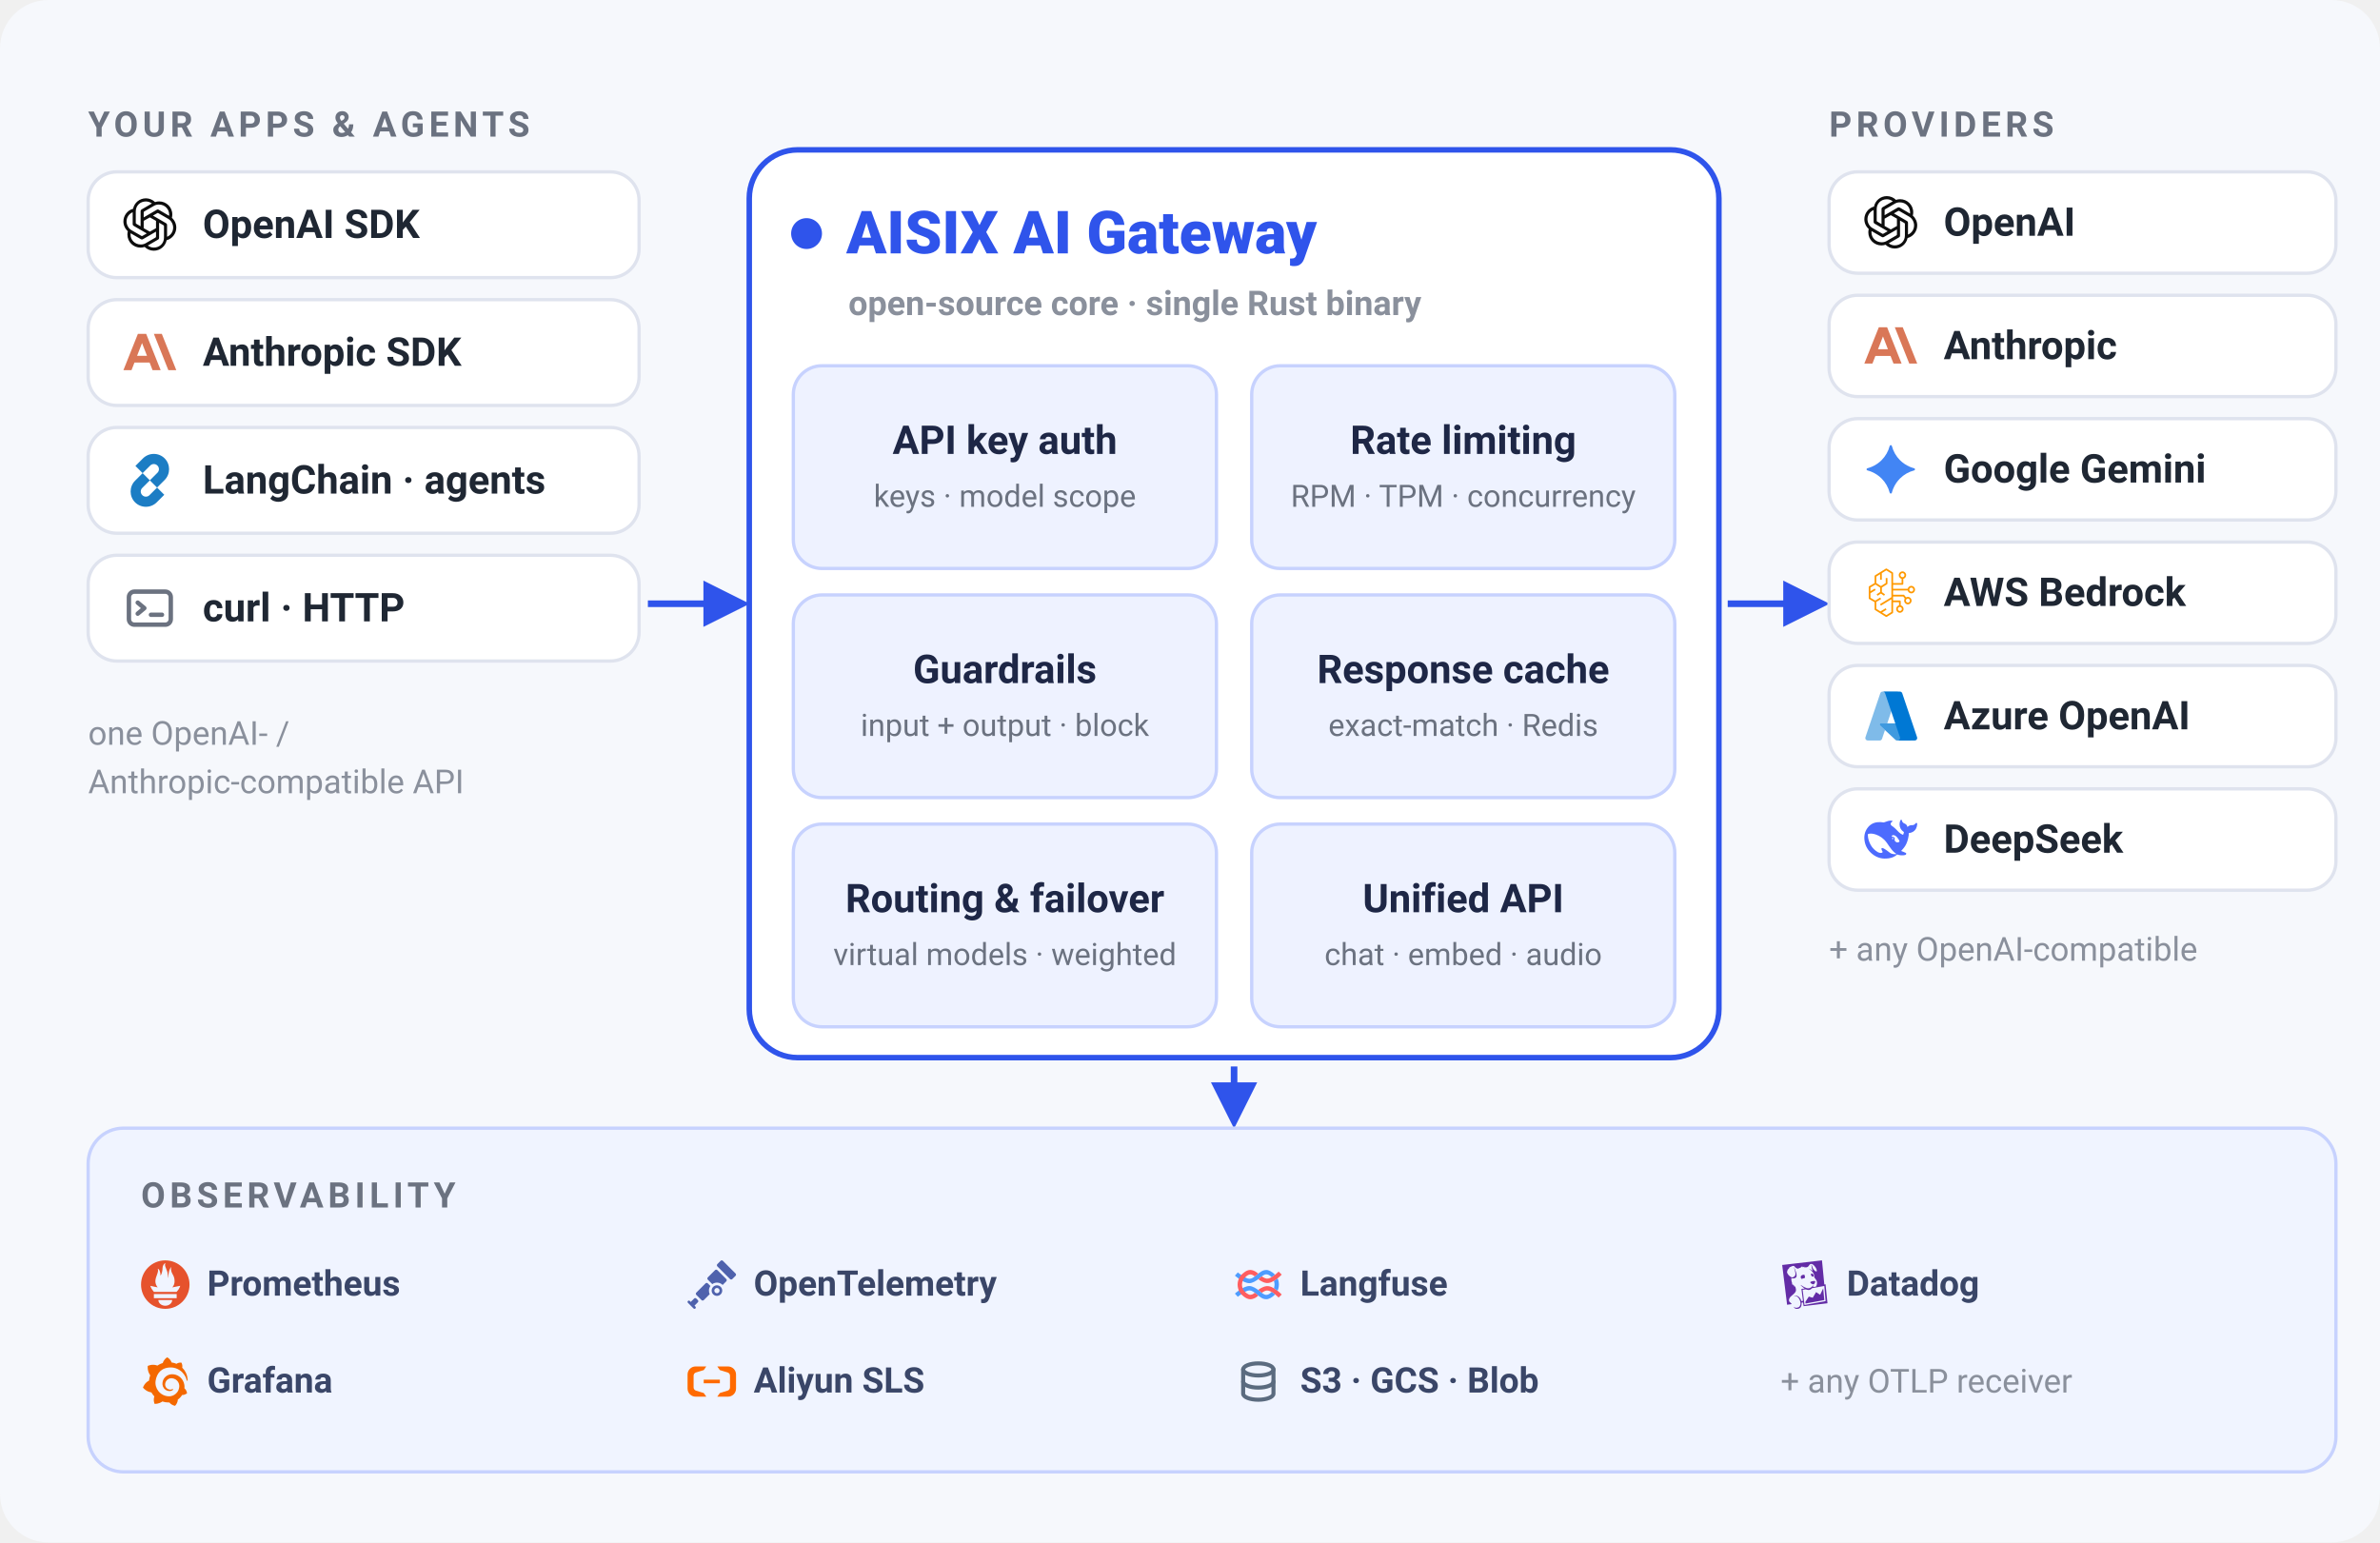
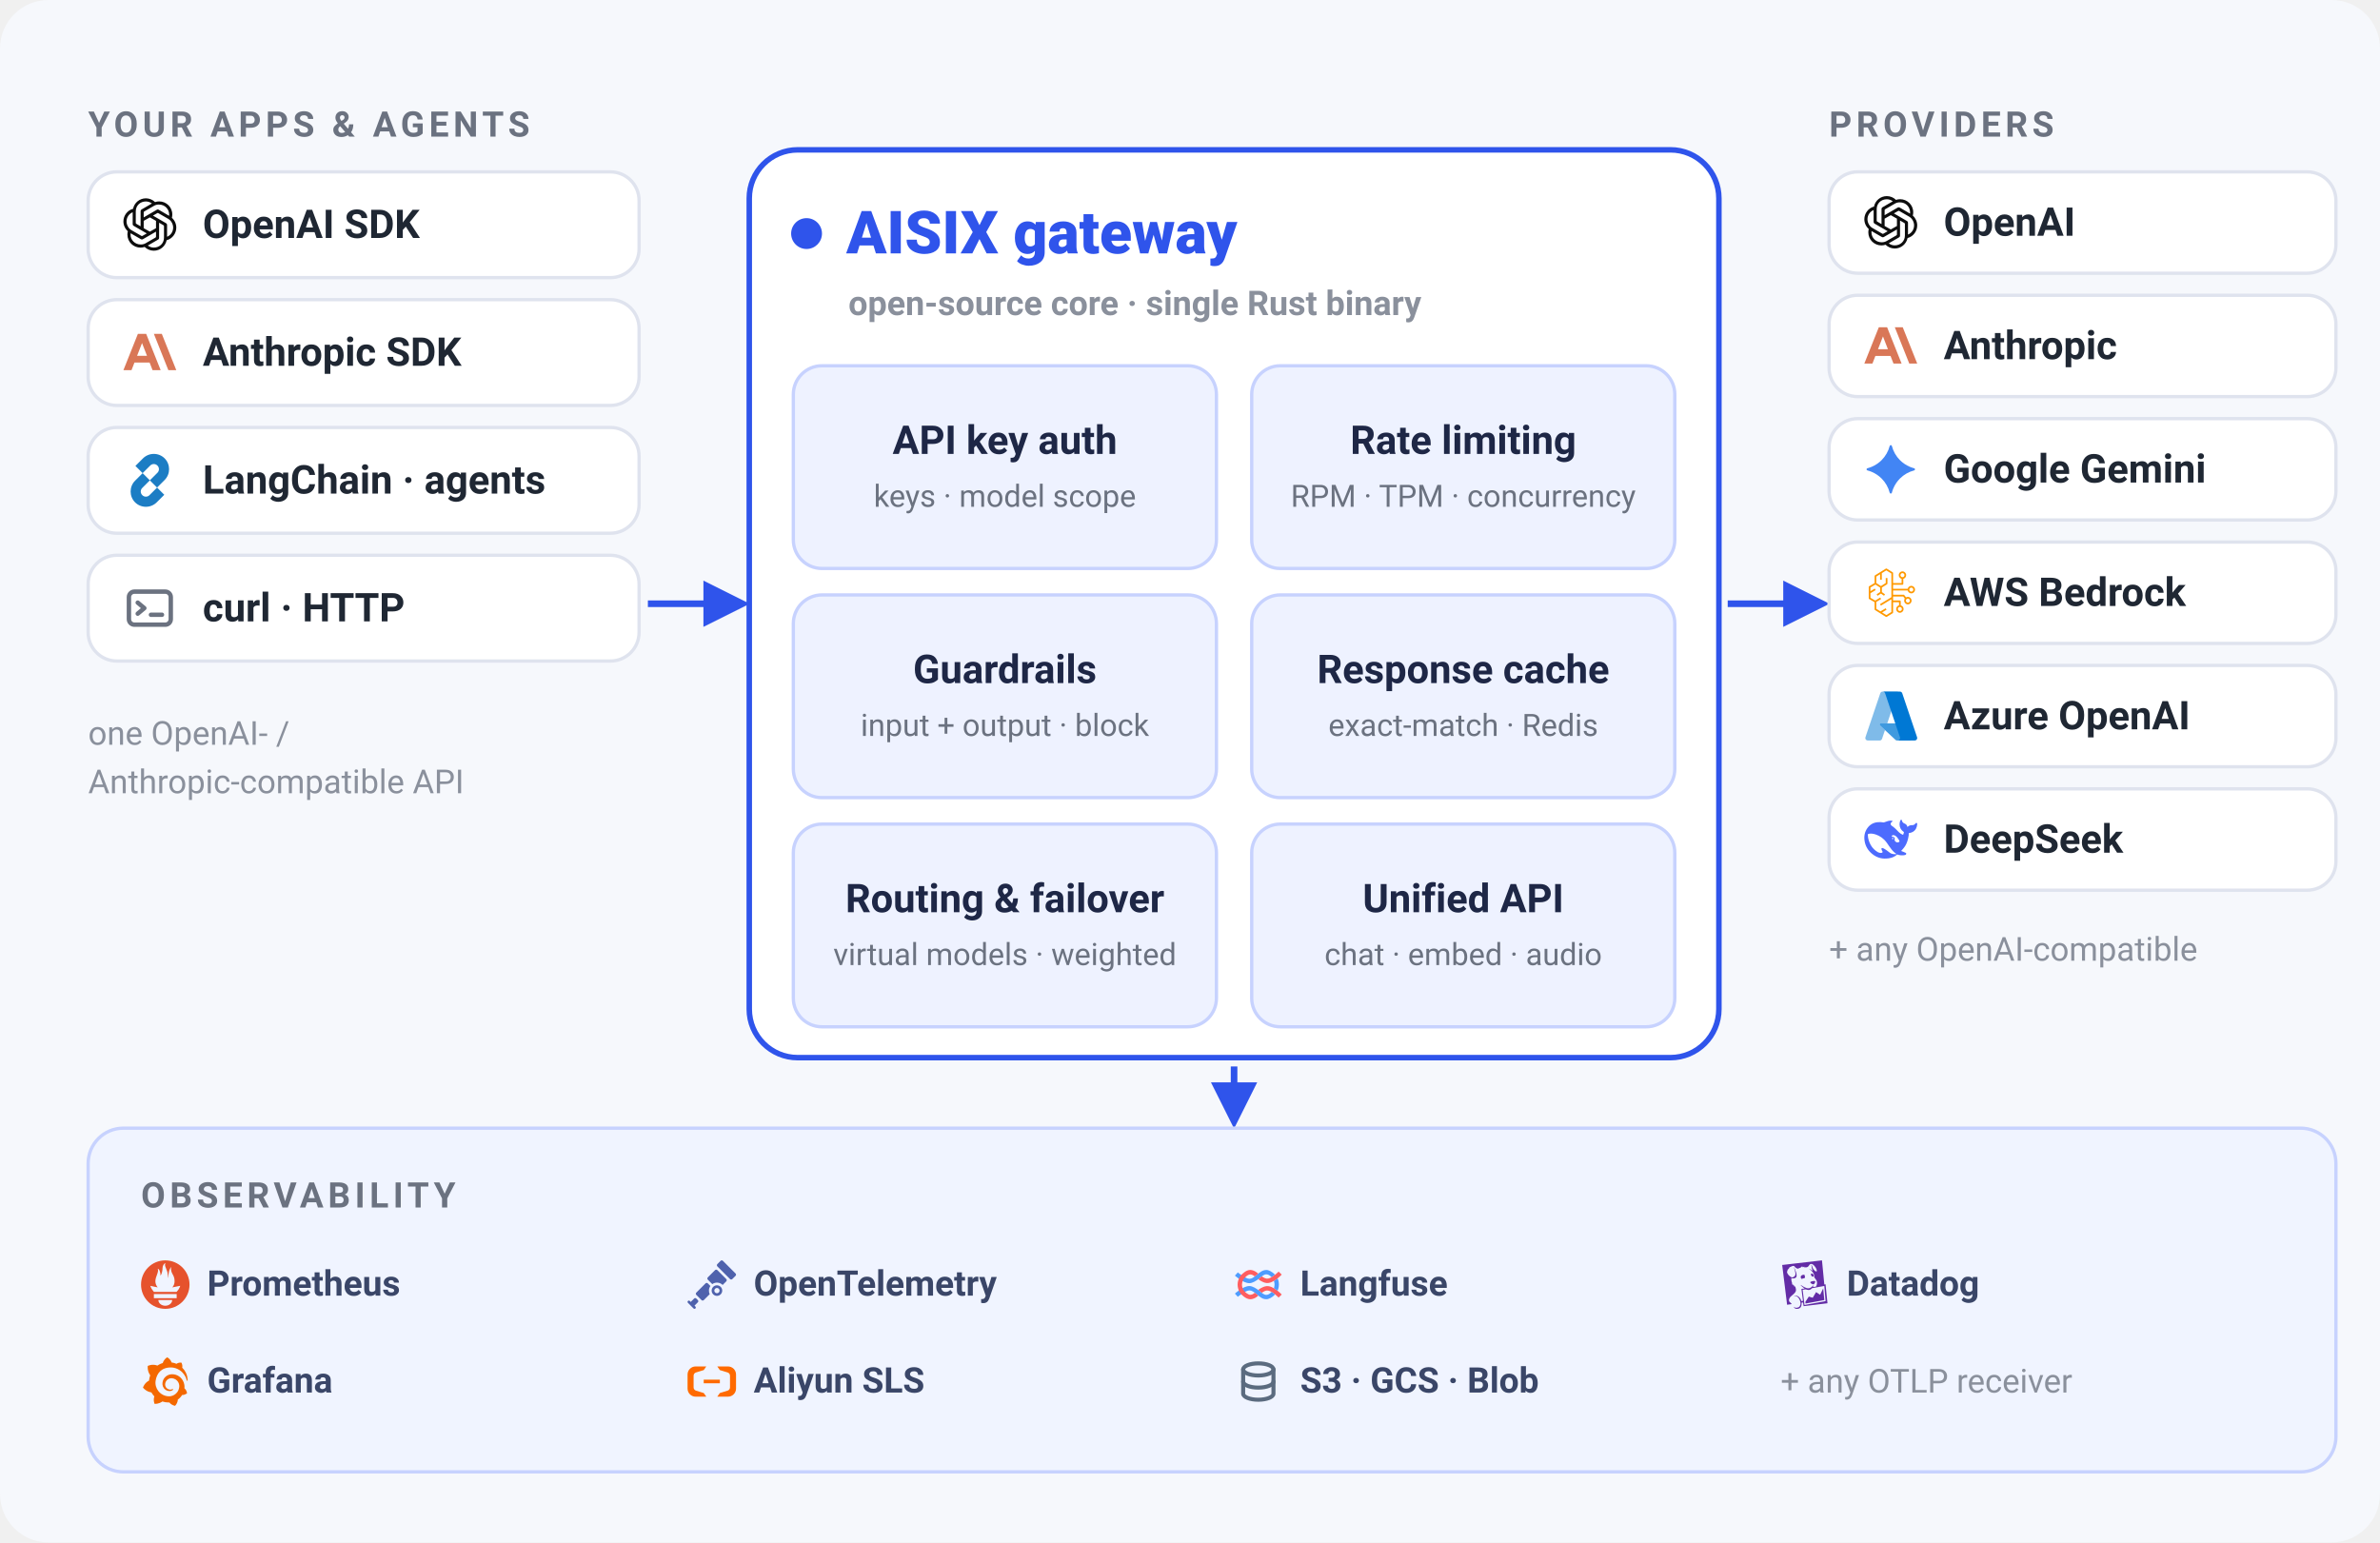
<svg xmlns="http://www.w3.org/2000/svg" viewBox="0 0 1080 700" role="img" aria-labelledby="ttl dsc" font-family="ui-sans-serif, -apple-system, 'Segoe UI', Roboto, Helvetica, Arial, sans-serif">
  <defs>
    <marker id="arw" viewBox="0 0 10 10" refX="8" refY="5" markerWidth="7" markerHeight="7" orient="auto-start-reverse">
      <path d="M0,0 L10,5 L0,10 z" fill="#2f54eb" />
    </marker>
  </defs>
  <style>
    .bg{fill:#f6f8fc;}
    .zlabel{fill:#6b7280;font-size:16px;font-weight:700;letter-spacing:2px;}
    .pill{fill:#ffffff;stroke:#dfe3ee;stroke-width:1.5;}
    .ptext{fill:#1f2733;font-size:18px;font-weight:600;}
    .cap{fill:#8a909c;font-size:15px;}
    .gw{fill:#ffffff;stroke:#2f54eb;stroke-width:2.5;}
    .gwtitle{fill:#2f54eb;font-size:27px;font-weight:800;}
    .gwsub{fill:#8a909c;font-size:15.5px;font-weight:600;}
    .chip{fill:#eef2ff;stroke:#c7d2fe;stroke-width:1.5;}
    .ctext{fill:#1e2746;font-size:18px;font-weight:700;}
    .csub{fill:#6b7280;font-size:14px;}
    .obs{fill:#f0f4ff;stroke:#c7d2fe;stroke-width:1.5;}
    .otext{fill:#3a4668;font-size:16px;font-weight:600;}
    .flow{stroke:#2f54eb;stroke-width:3;fill:none;}
    .dot{fill:#2f54eb;}
  </style>
  <rect class="bg" x="0" y="0" width="1080" height="700" rx="22" />
  <text class="zlabel" x="40" y="62">YOUR APPS &amp; AGENTS</text>
  <rect class="pill" x="40" y="78" width="250" height="48" rx="13" />
  <svg x="56" y="90" width="24" height="24" viewBox="0 0 24 24" fill="#0d0d0d">
    <path d="M9.205 8.658v-2.26c0-.19.072-.333.238-.428l4.543-2.616c.619-.357 1.356-.523 2.117-.523 2.854 0 4.662 2.212 4.662 4.566 0 .167 0 .357-.024.547l-4.71-2.759a.797.797 0 00-.856 0l-5.97 3.473zm10.609 8.8V12.06c0-.333-.143-.57-.429-.737l-5.97-3.473 1.95-1.118a.433.433 0 01.476 0l4.543 2.617c1.309.76 2.189 2.378 2.189 3.948 0 1.808-1.07 3.473-2.76 4.163zM7.802 12.703l-1.95-1.142c-.167-.095-.239-.238-.239-.428V5.899c0-2.545 1.95-4.472 4.591-4.472 1 0 1.927.333 2.712.928L8.23 5.067c-.285.166-.428.404-.428.737v6.898zM12 15.128l-2.795-1.57v-3.33L12 8.658l2.795 1.57v3.33L12 15.128zm1.796 7.23c-1 0-1.927-.332-2.712-.927l4.686-2.712c.285-.166.428-.404.428-.737v-6.898l1.974 1.142c.167.095.238.238.238.428v5.233c0 2.545-1.974 4.472-4.614 4.472zm-5.637-5.303l-4.544-2.617c-1.308-.761-2.188-2.378-2.188-3.948A4.482 4.482 0 014.21 6.327v5.423c0 .333.143.571.428.738l5.947 3.449-1.95 1.118a.432.432 0 01-.476 0zm-.262 3.9c-2.688 0-4.662-2.021-4.662-4.519 0-.19.024-.38.047-.57l4.686 2.71c.286.167.571.167.856 0l5.97-3.448v2.26c0 .19-.07.333-.237.428l-4.543 2.616c-.619.357-1.356.523-2.117.523zm5.899 2.83a5.947 5.947 0 005.827-4.756C22.287 18.339 24 15.84 24 13.296c0-1.665-.713-3.282-1.998-4.448.119-.5.19-.999.19-1.498 0-3.401-2.759-5.947-5.946-5.947-.642 0-1.26.095-1.88.31A5.962 5.962 0 0010.205 0a5.947 5.947 0 00-5.827 4.757C1.713 5.447 0 7.945 0 10.49c0 1.666.713 3.283 1.998 4.448-.119.5-.19 1-.19 1.499 0 3.401 2.759 5.946 5.946 5.946.642 0 1.26-.095 1.88-.309a5.96 5.96 0 004.162 1.713z" />
  </svg>
  <text class="ptext" x="92" y="108">OpenAI SDK</text>
  <rect class="pill" x="40" y="136" width="250" height="48" rx="13" />
  <svg x="56" y="148" width="24" height="24" viewBox="0 0 24 24" fill="#d97757">
    <path d="M13.827 3.52h3.603L24 20h-3.603l-6.57-16.48zm-7.258 0h3.767L16.906 20h-3.674l-1.343-3.461H5.017l-1.344 3.46H0L6.57 3.522zm4.132 9.959L8.453 7.687 6.205 13.48H10.7z" />
  </svg>
  <text class="ptext" x="92" y="166">Anthropic SDK</text>
  <rect class="pill" x="40" y="194" width="250" height="48" rx="13" />
  <svg x="56" y="206" width="24" height="24" viewBox="0 0 24 24" fill="#1c7dc4">
    <path d="M13.796 0a6.93 6.93 0 0 0-4.91 2.019L5.451 5.455l3.273 3.27 3.432-3.432a2.284 2.284 0 0 1 3.277 0 2.28 2.28 0 0 1 0 3.275L12 12.001l3.273 3.273 3.433-3.435c2.692-2.692 2.692-7.127 0-9.82A6.92 6.92 0 0 0 13.796 0m-5.07 8.728-3.433 3.434c-2.692 2.693-2.692 7.126 0 9.819A6.92 6.92 0 0 0 10.203 24a6.93 6.93 0 0 0 4.911-2.02l3.432-3.432-3.271-3.272-3.433 3.433a2.284 2.284 0 0 1-3.277 0 2.28 2.28 0 0 1 0-3.276L12 12z" />
  </svg>
  <text class="ptext" x="92" y="224">LangChain · agents</text>
  <rect class="pill" x="40" y="252" width="250" height="48" rx="13" />
  <svg x="56" y="264" width="24" height="24" viewBox="0 0 24 24" fill="none" stroke="#6b7280" stroke-width="2" stroke-linecap="round" stroke-linejoin="round">
    <rect x="2.5" y="4.5" width="19" height="15" rx="2.5" />
    <path d="M6.5 9.5l3 2.5-3 2.5" />
    <path d="M12.5 15h5" />
  </svg>
  <text class="ptext" x="92" y="282">curl · HTTP</text>
  <text class="cap" x="40" y="338">one OpenAI- /</text>
  <text class="cap" x="40" y="360">Anthropic-compatible API</text>
  <path class="flow" d="M294,274 L336,274" marker-end="url(#arw)" />
  <rect class="gw" x="340" y="68" width="440" height="412" rx="22" />
  <circle class="dot" cx="366" cy="106" r="7" />
-   <text class="gwtitle" x="384" y="115">AISIX AI Gateway</text>
+   <text class="gwtitle" x="384" y="115">AISIX gateway</text>
  <text class="gwsub" x="385" y="143">open-source core · single Rust binary</text>
  <rect class="chip" x="360" y="166" width="192" height="92" rx="13" />
  <text class="ctext" x="456" y="206" text-anchor="middle">API key auth</text>
  <text class="csub" x="456" y="230" text-anchor="middle">keys · model scope</text>
  <rect class="chip" x="568" y="166" width="192" height="92" rx="13" />
  <text class="ctext" x="664" y="206" text-anchor="middle">Rate limiting</text>
  <text class="csub" x="664" y="230" text-anchor="middle">RPM · TPM · concurrency</text>
  <rect class="chip" x="360" y="270" width="192" height="92" rx="13" />
  <text class="ctext" x="456" y="310" text-anchor="middle">Guardrails</text>
  <text class="csub" x="456" y="334" text-anchor="middle">input + output · block</text>
  <rect class="chip" x="568" y="270" width="192" height="92" rx="13" />
  <text class="ctext" x="664" y="310" text-anchor="middle">Response cache</text>
  <text class="csub" x="664" y="334" text-anchor="middle">exact-match · Redis</text>
  <rect class="chip" x="360" y="374" width="192" height="92" rx="13" />
  <text class="ctext" x="456" y="414" text-anchor="middle">Routing &amp; failover</text>
  <text class="csub" x="456" y="438" text-anchor="middle">virtual models · weighted</text>
  <rect class="chip" x="568" y="374" width="192" height="92" rx="13" />
  <text class="ctext" x="664" y="414" text-anchor="middle">Unified API</text>
  <text class="csub" x="664" y="438" text-anchor="middle">chat · embed · audio</text>
  <path class="flow" d="M784,274 L826,274" marker-end="url(#arw)" />
  <text class="zlabel" x="830" y="62">PROVIDERS</text>
  <rect class="pill" x="830" y="78" width="230" height="46" rx="13" />
  <svg x="846" y="89" width="24" height="24" viewBox="0 0 24 24" fill="#0d0d0d">
    <path d="M9.205 8.658v-2.26c0-.19.072-.333.238-.428l4.543-2.616c.619-.357 1.356-.523 2.117-.523 2.854 0 4.662 2.212 4.662 4.566 0 .167 0 .357-.024.547l-4.71-2.759a.797.797 0 00-.856 0l-5.97 3.473zm10.609 8.8V12.06c0-.333-.143-.57-.429-.737l-5.97-3.473 1.95-1.118a.433.433 0 01.476 0l4.543 2.617c1.309.76 2.189 2.378 2.189 3.948 0 1.808-1.07 3.473-2.76 4.163zM7.802 12.703l-1.95-1.142c-.167-.095-.239-.238-.239-.428V5.899c0-2.545 1.95-4.472 4.591-4.472 1 0 1.927.333 2.712.928L8.23 5.067c-.285.166-.428.404-.428.737v6.898zM12 15.128l-2.795-1.57v-3.33L12 8.658l2.795 1.57v3.33L12 15.128zm1.796 7.23c-1 0-1.927-.332-2.712-.927l4.686-2.712c.285-.166.428-.404.428-.737v-6.898l1.974 1.142c.167.095.238.238.238.428v5.233c0 2.545-1.974 4.472-4.614 4.472zm-5.637-5.303l-4.544-2.617c-1.308-.761-2.188-2.378-2.188-3.948A4.482 4.482 0 014.21 6.327v5.423c0 .333.143.571.428.738l5.947 3.449-1.95 1.118a.432.432 0 01-.476 0zm-.262 3.9c-2.688 0-4.662-2.021-4.662-4.519 0-.19.024-.38.047-.57l4.686 2.71c.286.167.571.167.856 0l5.97-3.448v2.26c0 .19-.07.333-.237.428l-4.543 2.616c-.619.357-1.356.523-2.117.523zm5.899 2.83a5.947 5.947 0 005.827-4.756C22.287 18.339 24 15.84 24 13.296c0-1.665-.713-3.282-1.998-4.448.119-.5.19-.999.19-1.498 0-3.401-2.759-5.947-5.946-5.947-.642 0-1.26.095-1.88.31A5.962 5.962 0 0010.205 0a5.947 5.947 0 00-5.827 4.757C1.713 5.447 0 7.945 0 10.49c0 1.666.713 3.283 1.998 4.448-.119.5-.19 1-.19 1.499 0 3.401 2.759 5.946 5.946 5.946.642 0 1.26-.095 1.88-.309a5.96 5.96 0 004.162 1.713z" />
  </svg>
  <text class="ptext" x="882" y="107">OpenAI</text>
  <rect class="pill" x="830" y="134" width="230" height="46" rx="13" />
  <svg x="846" y="145" width="24" height="24" viewBox="0 0 24 24" fill="#d97757">
    <path d="M13.827 3.52h3.603L24 20h-3.603l-6.57-16.48zm-7.258 0h3.767L16.906 20h-3.674l-1.343-3.461H5.017l-1.344 3.46H0L6.57 3.522zm4.132 9.959L8.453 7.687 6.205 13.48H10.7z" />
  </svg>
  <text class="ptext" x="882" y="163">Anthropic</text>
  <rect class="pill" x="830" y="190" width="230" height="46" rx="13" />
  <svg x="846" y="201" width="24" height="24" viewBox="0 0 24 24" fill="#4285f4">
    <path d="M20.616 10.835a14.147 14.147 0 01-4.45-3.001 14.111 14.111 0 01-3.678-6.452.503.503 0 00-.975 0 14.134 14.134 0 01-3.679 6.452 14.155 14.155 0 01-4.45 3.001c-.65.28-1.318.505-2.002.678a.502.502 0 000 .975c.684.172 1.35.397 2.002.677a14.147 14.147 0 014.45 3.001 14.112 14.112 0 013.679 6.453.502.502 0 00.975 0c.172-.685.397-1.351.677-2.003a14.145 14.145 0 013.001-4.45 14.113 14.113 0 016.453-3.678.503.503 0 000-.975 13.245 13.245 0 01-2.003-.678z" />
  </svg>
  <text class="ptext" x="882" y="219">Google Gemini</text>
  <rect class="pill" x="830" y="246" width="230" height="46" rx="13" />
  <svg x="846" y="257" width="24" height="24" viewBox="0 0 24 24" fill="#ff9900">
    <path d="M13.05 15.513h3.08c.214 0 .389.177.389.394v1.82a1.704 1.704 0 011.296 1.661c0 .943-.755 1.708-1.685 1.708-.931 0-1.686-.765-1.686-1.708 0-.807.554-1.484 1.297-1.662v-1.425h-2.69v4.663a.395.395 0 01-.188.338l-2.69 1.641a.385.385 0 01-.405-.002l-4.926-3.086a.395.395 0 01-.185-.336V16.3L2.196 14.87A.395.395 0 012 14.555L2 14.528V9.406c0-.14.073-.27.192-.34l2.465-1.462V4.448c0-.129.062-.249.165-.322l.021-.014L9.77 1.058a.385.385 0 01.407 0l2.69 1.675a.395.395 0 01.185.336V7.6h3.856V5.683a1.704 1.704 0 01-1.296-1.662c0-.943.755-1.708 1.685-1.708.931 0 1.685.765 1.685 1.708 0 .807-.553 1.484-1.296 1.662v2.311a.391.391 0 01-.389.394h-4.245v1.806h6.624a1.69 1.69 0 011.64-1.313c.93 0 1.685.764 1.685 1.707 0 .943-.754 1.708-1.685 1.708a1.69 1.69 0 01-1.64-1.314H13.05v1.937h4.953l.915 1.18a1.66 1.66 0 01.84-.227c.931 0 1.685.764 1.685 1.707 0 .943-.754 1.708-1.685 1.708-.93 0-1.685-.765-1.685-1.708 0-.346.102-.668.276-.937l-.724-.935H13.05v1.806zM9.973 1.856L7.93 3.122V6.09h-.778V3.604L5.435 4.669v2.945l2.11 1.36L9.712 7.61V5.334h.778V7.83c0 .136-.07.263-.184.335L7.963 9.638v2.081l1.422 1.009-.446.646-1.406-.998-1.53 1.005-.423-.66 1.605-1.055v-1.99L5.038 8.29l-2.26 1.34v1.676l1.972-1.189.398.677-2.37 1.429V14.3l2.166 1.258 2.27-1.368.397.677-2.176 1.311V19.3l1.876 1.175 2.365-1.426.398.678-2.017 1.216 1.918 1.201 2.298-1.403v-5.78l-4.758 2.893-.4-.675 5.158-3.136V3.289L9.972 1.856zM16.13 18.47a.913.913 0 00-.908.92c0 .507.406.918.908.918a.913.913 0 00.907-.919.913.913 0 00-.907-.92zm3.63-3.81a.913.913 0 00-.908.92c0 .508.406.92.907.92a.913.913 0 00.908-.92.913.913 0 00-.908-.92zm1.555-4.99a.913.913 0 00-.908.92c0 .507.407.918.908.918a.913.913 0 00.907-.919.913.913 0 00-.907-.92zM17.296 3.1a.913.913 0 00-.907.92c0 .508.406.92.907.92a.913.913 0 00.908-.92.913.913 0 00-.908-.92z" />
  </svg>
  <text class="ptext" x="882" y="275">AWS Bedrock</text>
  <rect class="pill" x="830" y="302" width="230" height="46" rx="13" />
  <svg x="846" y="313" width="24" height="24" viewBox="0 0 24 24" fill="#0078d4">
    <path d="M18.397 15.296H7.4a.51.51 0 00-.347.882l7.066 6.595c.206.192.477.298.758.298h6.226l-2.706-7.775z" fill-opacity=".75" />
    <path d="M8.295.857c-.477 0-.9.304-1.053.756L.495 21.605a1.11 1.11 0 001.052 1.466h5.43c.477 0 .9-.304 1.053-.755l1.341-3.975-2.318-2.163a.51.51 0 01.347-.882h3L15.271.857H8.295z" fill-opacity=".5" />
    <path d="M17.193 1.613a1.11 1.11 0 00-1.052-.756h-7.81.035c.477 0 .9.304 1.052.756l6.748 19.992a1.11 1.11 0 01-1.052 1.466h-.12 7.895a1.11 1.11 0 001.052-1.466L17.193 1.613z" />
  </svg>
  <text class="ptext" x="882" y="331">Azure OpenAI</text>
  <rect class="pill" x="830" y="358" width="230" height="46" rx="13" />
  <svg x="846" y="369" width="24" height="24" viewBox="0 0 24 24" fill="#4d6bfe">
    <path d="M23.748 4.482c-.254-.124-.364.113-.512.234-.051.039-.094.09-.137.136-.372.397-.806.657-1.373.626-.829-.046-1.537.214-2.163.848-.133-.782-.575-1.248-1.247-1.548-.352-.156-.708-.311-.955-.65-.172-.241-.219-.51-.305-.774-.055-.16-.11-.323-.293-.35-.2-.031-.278.136-.356.276-.313.572-.434 1.202-.422 1.84.027 1.436.633 2.58 1.838 3.393.137.093.172.187.129.323-.082.28-.18.552-.266.833-.055.179-.137.217-.329.14a5.526 5.526 0 01-1.736-1.18c-.857-.828-1.631-1.742-2.597-2.458a11.365 11.365 0 00-.689-.471c-.985-.957.13-1.743.388-1.836.27-.098.093-.432-.779-.428-.872.004-1.67.295-2.687.684a3.055 3.055 0 01-.465.137 9.597 9.597 0 00-2.883-.102c-1.885.21-3.39 1.102-4.497 2.623C.082 8.606-.231 10.684.152 12.85c.403 2.284 1.569 4.175 3.36 5.653 1.858 1.533 3.997 2.284 6.438 2.14 1.482-.085 3.133-.284 4.994-1.86.47.234.962.327 1.78.397.63.059 1.236-.03 1.705-.128.735-.156.684-.837.419-.961-2.155-1.004-1.682-.595-2.113-.926 1.096-1.296 2.746-2.642 3.392-7.003.05-.347.007-.565 0-.845-.004-.17.035-.237.23-.256a4.173 4.173 0 001.545-.475c1.396-.763 1.96-2.015 2.093-3.517.02-.23-.004-.467-.247-.588zM11.581 18c-2.089-1.642-3.102-2.183-3.52-2.16-.392.024-.321.471-.235.763.09.288.207.486.371.739.114.167.192.416-.113.603-.673.416-1.842-.14-1.897-.167-1.361-.802-2.5-1.86-3.301-3.307-.774-1.393-1.224-2.887-1.298-4.482-.02-.386.093-.522.477-.592a4.696 4.696 0 011.529-.039c2.132.312 3.946 1.265 5.468 2.774.868.86 1.525 1.887 2.202 2.891.72 1.066 1.494 2.082 2.48 2.914.348.292.625.514.891.677-.802.09-2.14.11-3.054-.614zm1-6.44a.306.306 0 01.415-.287.302.302 0 01.2.288.306.306 0 01-.31.307.303.303 0 01-.304-.308zm3.11 1.596c-.2.081-.399.151-.59.16a1.245 1.245 0 01-.798-.254c-.274-.23-.47-.358-.552-.758a1.73 1.73 0 01.016-.588c.07-.327-.008-.537-.239-.727-.187-.156-.426-.199-.688-.199a.559.559 0 01-.254-.078c-.11-.054-.2-.19-.114-.358.028-.054.16-.186.192-.21.356-.202.767-.136 1.146.016.352.144.618.408 1.001.782.391.451.462.576.685.914.176.265.336.537.445.848.067.195-.019.354-.25.452z" />
  </svg>
  <text class="ptext" x="882" y="387">DeepSeek</text>
  <text class="cap" x="830" y="436">+ any OpenAI-compatible</text>
  <path class="flow" d="M560,484 L560,508" marker-end="url(#arw)" />
  <rect class="obs" x="40" y="512" width="1020" height="156" rx="16" />
  <text class="zlabel" x="64" y="548" fill="#2f54eb">OBSERVABILITY</text>
  <svg x="64" y="572" width="22" height="22" viewBox="0 0 24 24" fill="#e6522c">
    <path d="M12 0C5.373 0 0 5.372 0 12c0 6.627 5.373 12 12 12s12-5.373 12-12c0-6.628-5.373-12-12-12zm0 22.46c-1.885 0-3.414-1.26-3.414-2.814h6.828c0 1.553-1.528 2.813-3.414 2.813zm5.64-3.745H6.36v-2.046h11.28v2.046zm-.04-3.098H6.391c-.037-.043-.075-.086-.111-.13-1.155-1.401-1.427-2.133-1.69-2.879-.005-.025 1.4.287 2.395.511 0 0 .513.119 1.262.255-.72-.843-1.147-1.915-1.147-3.01 0-2.406 1.845-4.508 1.18-6.207.648.053 1.34 1.367 1.387 3.422.689-.951.977-2.69.977-3.755 0-1.103.727-2.385 1.454-2.429-.648 1.069.168 1.984.894 4.256.272.854.237 2.29.447 3.201.07-1.892.395-4.652 1.595-5.605-.529 1.2.079 2.702.494 3.424.671 1.164 1.078 2.047 1.078 3.716a4.642 4.642 0 01-1.11 2.996c.792-.149 1.34-.283 1.34-.283l2.573-.502s-.374 1.538-1.81 3.019z" />
  </svg>
  <text class="otext" x="94" y="588">Prometheus</text>
  <svg x="312" y="572" width="22" height="22" viewBox="0 0 24 24" fill="#4f62ad">
    <path d="M12.697 13.117c-1.022 1.022-1.022 2.68 0 3.702 1.022 1.022 2.68 1.022 3.702 0 1.022-1.022 1.022-2.68 0-3.702-1.022-1.022-2.68-1.022-3.702 0zm2.768 2.77c-.506.506-1.327.506-1.833 0s-.506-1.327 0-1.833c.506-.506 1.327-.506 1.833 0 .506.504.506 1.327 0 1.833zM16.356.235l-1.604 1.604c-.314.314-.314.83 0 1.144L21.015 9.247c.314.314.83.314 1.144 0l1.604-1.604c.314-.314.314-.83 0-1.144L17.498.235c-.314-.314-.828-.314-1.142 0zM5.117 20.734c.285-.285.285-.75 0-1.034l-.816-.816c-.285-.285-.75-.285-1.034 0l-1.685 1.685-.002.002-.463-.463c-.256-.256-.672-.256-.925 0-.256.256-.256.672 0 .925l2.775 2.775c.256.256.672.256.925 0 .253-.256.256-.672 0-.925l-.463-.463.002-.002zm8.486-15.893-3.564 3.564c-.316.316-.316.837 0 1.154l2.201 2.2c1.555-1.12 3.736-.981 5.136.419l1.782-1.782c.316-.317.316-.837 0-1.154l-4.401-4.401c-.317-.319-.837-.319-1.154 0zm-2.288 7.846-1.3-1.3c-.304-.304-.803-.304-1.108 0l-4.584 4.586c-.304.304-.304.803 0 1.108l2.597 2.597c.304.304.803.304 1.108 0l2.948-2.953c-.623-1.288-.511-2.843.338-4.038z" />
  </svg>
  <text class="otext" x="342" y="588">OpenTelemetry</text>
  <svg x="560" y="572" width="22" height="22" viewBox="48 122 416 268">
    <path d="M254.75 302.25L285.25 326.75C285.25 326.75 308.587 309.418 325.75 306.875C343.75 304.208 362.954 314.244 380.75 326.208C407.629 344.279 430.25 367.208 430.25 367.208L456.75 341.208C456.75 341.208 383.686 262.047 325.75 269.208C287.75 273.905 254.75 302.25 254.75 302.25Z" fill="#ff5d5f" />
    <path d="M80.25 151.286L55.25 178.786C55.25 178.786 124.902 243.786 179.75 243.786C204.75 243.786 239.419 224.201 269.25 198.757C286.25 184.257 305.25 167.786 324.25 167.786C337.021 167.786 353.866 174.551 369.75 192.316C369.75 192.316 380.003 186.168 386.25 181.75C391.74 177.868 399.896 171.25 399.896 171.25C377.047 146.864 343.998 129.038 324.25 130.786C292.25 130.79 269.25 150.711 240.75 173.75C212.25 196.789 200.25 206.286 179.75 206.286C145.25 206.286 80.25 151.286 80.25 151.286Z" fill="#4e9cff" />
    <path d="M80.25 360.75L55.25 333.25C55.25 333.25 124.902 268.25 179.75 268.25C204.75 268.25 239.419 287.835 269.25 313.279C286.25 327.779 305.25 344.25 324.25 344.25C337.083 344.25 353.799 337.207 369.75 319.25C369.75 319.25 379.339 325.161 385.25 329.25C391.328 333.455 400.25 340.407 400.25 340.407C377.39 364.987 344.1 383.007 324.25 381.25C292.25 381.246 273.25 364.289 244.75 341.25C216.25 318.211 200.25 305.75 179.75 305.75C145.25 305.75 80.25 360.75 80.25 360.75Z" fill="#4e9cff" />
    <path d="M406.25 213.25C399.745 217.746 389.25 224.25 389.25 224.25C389.25 224.25 395.25 237.25 395.25 254.75C395.25 272.25 389.75 287.25 389.75 287.25C389.75 287.25 399.172 293.135 405.25 297.25C411.564 301.525 421.25 308.75 421.25 308.75C421.25 308.75 432.75 284.75 432.75 254.75C432.75 224.75 421.25 202.25 421.25 202.25C421.25 202.25 412.226 209.12 406.25 213.25Z" fill="#4e9cff" />
    <path d="M256.25 209.25L285.25 185.25C285.25 185.25 308.587 202.04 325.75 204.583C343.75 207.25 362.954 197.214 380.75 185.25C407.629 167.179 430.25 144.25 430.25 144.25L456.75 170.25C456.75 170.25 383.686 249.411 325.75 242.25C287.75 237.553 256.25 209.25 256.25 209.25Z" fill="#ff5d5f" />
    <path d="M186.255 130.25C223.755 130.25 255.25 162.25 255.25 162.25C255.25 162.25 246.487 169.155 240.75 173.75C234.775 178.536 225.25 186.25 225.25 186.25C225.25 186.25 208.755 168.75 186.255 168.75C177.028 168.75 165.039 174.292 152.255 185.25C142.391 193.705 132.129 204.216 125.255 217.25C119.31 228.52 116.068 241.802 115.755 255.75C115.361 273.269 121.571 291.634 131.755 306.25C138.58 316.046 146.726 323.418 155.255 329.75C166.323 337.968 177.865 343.75 186.255 343.75C195.217 343.75 203.274 340.635 209.255 337.75C218.755 332.25 226.25 325.75 226.25 325.75L255.75 350.25C255.75 350.25 243.75 362.25 227.255 371.25C216.595 376.507 202.895 381.75 186.255 381.75C169.626 381.75 150.315 372.915 132.255 359.25C120.579 350.416 109.135 339.948 100.255 327.25C85.701 306.438 78.2 281.118 78.25 255.75C78.301 230.065 86.582 204.625 101.255 183.75C124.255 153.75 158.273 130.25 186.255 130.25Z" fill="#ff5d5f" />
  </svg>
  <text class="otext" x="590" y="588">Langfuse</text>
  <svg x="808" y="572" width="22" height="22" viewBox="0 0 24 24" fill="#632ca6">
    <path d="M19.57 17.04l-1.997-1.316-1.665 2.782-1.937-.567-1.706 2.604.087.82 9.274-1.71-.538-5.794zm-8.649-2.498l1.488-.204c.241.108.409.15.697.223.45.117.97.23 1.741-.16.18-.088.553-.43.704-.625l6.096-1.106.622 7.527-10.444 1.882zm11.325-2.712l-.602.115L20.488 0 .789 2.285l2.427 19.693 2.306-.334c-.184-.263-.471-.581-.96-.989-.68-.564-.44-1.522-.039-2.127.53-1.022 3.26-2.322 3.106-3.956-.056-.594-.15-1.368-.702-1.898-.02.22.017.432.017.432s-.227-.289-.34-.683c-.112-.15-.2-.199-.319-.4-.085.233-.073.503-.073.503s-.186-.437-.216-.807c-.11.166-.137.48-.137.48s-.241-.69-.186-1.062c-.11-.323-.436-.965-.343-2.424.6.421 1.924.321 2.44-.439.171-.251.288-.939-.086-2.293-.24-.868-.835-2.16-1.066-2.651l-.028.02c.122.395.374 1.223.47 1.625.293 1.218.372 1.642.234 2.204-.116.488-.397.808-1.107 1.165-.71.358-1.653-.514-1.713-.562-.69-.55-1.224-1.447-1.284-1.883-.062-.477.275-.763.445-1.153-.243.07-.514.192-.514.192s.323-.334.722-.624c.165-.109.262-.178.436-.323a9.762 9.762 0 0 0-.456.003s.42-.227.855-.392c-.318-.014-.623-.003-.623-.003s.937-.419 1.678-.727c.509-.208 1.006-.147 1.286.257.367.53.752.817 1.569.996.501-.223.653-.337 1.284-.509.554-.61.99-.688.99-.688s-.216.198-.274.51c.314-.249.66-.455.66-.455s-.134.164-.259.426l.03.043c.366-.22.797-.394.797-.394s-.123.156-.268.358c.277-.002.838.012 1.056.037 1.285.028 1.552-1.374 2.045-1.55.618-.22.894-.353 1.947.68.903.888 1.609 2.477 1.259 2.833-.294.295-.874-.115-1.516-.916a3.466 3.466 0 0 1-.716-1.562 1.533 1.533 0 0 0-.497-.85s.23.51.23.96c0 .246.03 1.165.424 1.68-.039.076-.057.374-.1.43-.458-.554-1.443-.95-1.604-1.067.544.445 1.793 1.468 2.273 2.449.453.927.186 1.777.416 1.997.065.063.976 1.197 1.15 1.767.306.994.019 2.038-.381 2.685l-1.117.174c-.163-.045-.273-.068-.42-.153.08-.143.241-.5.243-.572l-.063-.111c-.348.492-.93.97-1.414 1.245-.633.359-1.363.304-1.838.156-1.348-.415-2.623-1.327-2.93-1.566 0 0-.01.191.048.234.34.383 1.119 1.077 1.872 1.56l-1.605.177.759 5.908c-.337.048-.39.071-.757.124-.325-1.147-.946-1.895-1.624-2.332-.599-.384-1.424-.47-2.214-.314l-.05.059a2.851 2.851 0 0 1 1.863.444c.654.413 1.181 1.481 1.375 2.124.248.822.42 1.7-.248 2.632-.476.662-1.864 1.028-2.986.237.3.481.705.876 1.25.95.809.11 1.577-.03 2.106-.574.452-.464.69-1.434.628-2.456l.714-.104.258 1.834 11.827-1.424zM15.05 6.848c-.034.075-.085.125-.007.37l.004.014.013.032.032.073c.14.287.295.558.552.696.067-.011.136-.019.207-.023.242-.01.395.028.492.08.009-.048.01-.119.005-.222-.018-.364.072-.982-.626-1.308-.264-.122-.634-.084-.757.068a.302.302 0 0 1 .058.013c.186.066.06.13.027.207m1.958 3.392c-.092-.05-.52-.03-.821.005-.574.068-1.193.267-1.328.372-.247.191-.135.523.047.66.511.382.96.638 1.432.575.29-.038.546-.497.728-.914.124-.288.124-.598-.058-.698m-5.077-2.942c.162-.154-.805-.355-1.556.156-.554.378-.571 1.187-.041 1.646.053.046.096.078.137.104a4.77 4.77 0 0 1 1.396-.412c.113-.125.243-.345.21-.745-.044-.542-.455-.456-.146-.749" />
  </svg>
  <text class="otext" x="838" y="588">Datadog</text>
  <svg x="64" y="616" width="22" height="22" viewBox="0 0 24 24" fill="#f46800">
    <path d="M23.02 10.59a8.578 8.578 0 0 0-.862-3.034 8.911 8.911 0 0 0-1.789-2.445c.337-1.342-.413-2.505-.413-2.505-1.292-.08-2.113.4-2.416.62-.052-.02-.102-.044-.154-.064-.22-.089-.446-.172-.677-.247-.231-.073-.47-.14-.711-.197a9.867 9.867 0 0 0-.875-.161C14.557.753 12.94 0 12.94 0c-1.804 1.145-2.147 2.744-2.147 2.744l-.018.093c-.098.029-.2.057-.298.088-.138.042-.275.094-.413.143-.138.055-.275.107-.41.166a8.869 8.869 0 0 0-1.557.87l-.063-.029c-2.497-.955-4.716.195-4.716.195-.203 2.658.996 4.33 1.235 4.636a11.608 11.608 0 0 0-.607 2.635C1.636 12.677.953 15.014.953 15.014c1.926 2.214 4.171 2.351 4.171 2.351.003-.002.006-.002.006-.005.285.509.615.994.986 1.446.156.19.32.371.488.548-.704 2.009.099 3.68.099 3.68 2.144.08 3.553-.937 3.849-1.173a9.784 9.784 0 0 0 3.164.501h.08l.055-.003.107-.002.103-.005.003.002c1.01 1.44 2.788 1.646 2.788 1.646 1.264-1.332 1.337-2.653 1.337-2.94v-.058c0-.02-.003-.039-.003-.06.265-.187.52-.387.758-.6a7.875 7.875 0 0 0 1.415-1.7c1.43.083 2.437-.885 2.437-.885-.236-1.49-1.085-2.216-1.264-2.354l-.018-.013-.016-.013a.217.217 0 0 1-.031-.02c.008-.092.016-.18.02-.27.011-.162.016-.323.016-.48v-.253l-.005-.098-.008-.135a1.891 1.891 0 0 0-.01-.13c-.003-.042-.008-.083-.013-.125l-.016-.124-.018-.122a6.215 6.215 0 0 0-2.032-3.73 6.015 6.015 0 0 0-3.222-1.46 6.292 6.292 0 0 0-.85-.048l-.107.002h-.063l-.044.003-.104.008a4.777 4.777 0 0 0-3.335 1.695c-.332.4-.592.84-.768 1.297a4.594 4.594 0 0 0-.312 1.817l.003.091c.005.055.007.11.013.164a3.615 3.615 0 0 0 .698 1.82 3.53 3.53 0 0 0 1.827 1.282c.33.098.66.14.971.137.039 0 .078 0 .114-.002l.063-.003c.02 0 .041-.003.062-.003.034-.002.065-.007.099-.01.007 0 .018-.003.028-.003l.031-.005.06-.008a1.18 1.18 0 0 0 .112-.02c.036-.008.072-.013.109-.024a2.634 2.634 0 0 0 .914-.415c.028-.02.056-.041.085-.065a.248.248 0 0 0 .039-.35.244.244 0 0 0-.309-.06l-.078.042c-.09.044-.184.083-.283.116a2.476 2.476 0 0 1-.475.096c-.028.003-.054.006-.083.006l-.083.002c-.026 0-.054 0-.08-.002l-.102-.006h-.012l-.024.006c-.016-.003-.031-.003-.044-.006-.031-.002-.06-.007-.091-.01a2.59 2.59 0 0 1-.724-.213 2.557 2.557 0 0 1-.667-.438 2.52 2.52 0 0 1-.805-1.475 2.306 2.306 0 0 1-.029-.444l.006-.122v-.023l.002-.031c.003-.021.003-.04.005-.06a3.163 3.163 0 0 1 1.352-2.29 3.12 3.12 0 0 1 .937-.43 2.946 2.946 0 0 1 .776-.101h.06l.07.002.045.003h.026l.07.005a4.041 4.041 0 0 1 1.635.49 3.94 3.94 0 0 1 1.602 1.662 3.77 3.77 0 0 1 .397 1.414l.005.076.003.075c.002.026.002.05.002.075 0 .024.003.052 0 .07v.065l-.002.073-.008.174a6.195 6.195 0 0 1-.08.639 5.1 5.1 0 0 1-.267.927 5.31 5.31 0 0 1-.624 1.13 5.052 5.052 0 0 1-3.237 2.014 4.82 4.82 0 0 1-.649.066l-.039.003h-.287a6.607 6.607 0 0 1-1.716-.265 6.776 6.776 0 0 1-3.4-2.274 6.75 6.75 0 0 1-.746-1.15 6.616 6.616 0 0 1-.714-2.596l-.005-.083-.002-.02v-.056l-.003-.073v-.096l-.003-.104v-.07l.003-.163c.008-.22.026-.45.054-.678a8.707 8.707 0 0 1 .28-1.355c.128-.444.286-.872.473-1.277a7.04 7.04 0 0 1 1.456-2.1 5.925 5.925 0 0 1 .953-.763c.169-.111.343-.213.524-.306.089-.05.182-.091.273-.135.047-.02.093-.042.138-.062a7.177 7.177 0 0 1 .714-.267l.145-.045c.049-.015.098-.026.148-.041.098-.029.197-.052.296-.076.049-.013.1-.02.15-.033l.15-.032.151-.028.076-.013.075-.01.153-.024c.057-.01.114-.013.171-.023l.169-.021c.036-.003.073-.008.106-.01l.073-.008.036-.003.042-.002c.057-.003.114-.008.171-.01l.086-.006h.023l.037-.003.145-.007a7.999 7.999 0 0 1 1.708.125 7.917 7.917 0 0 1 2.048.68 8.253 8.253 0 0 1 1.672 1.09l.09.077.089.078c.06.052.114.107.171.159.057.052.112.106.166.16.052.055.107.107.159.164a8.671 8.671 0 0 1 1.41 1.978c.012.026.028.052.04.078l.04.078.075.156c.023.051.05.1.07.153l.065.15a8.848 8.848 0 0 1 .45 1.34.19.19 0 0 0 .201.142.186.186 0 0 0 .172-.184c.01-.246.002-.532-.024-.856z" />
  </svg>
  <text class="otext" x="94" y="632">Grafana</text>
  <svg x="312" y="616" width="22" height="22" viewBox="0 0 24 24" fill="#ff6a00">
    <path d="M3.996 4.517h5.291L8.01 6.324 4.153 7.506a1.668 1.668 0 0 0-1.165 1.601v5.786a1.668 1.668 0 0 0 1.165 1.6l3.857 1.183 1.277 1.807H3.996A3.996 3.996 0 0 1 0 15.487V8.513a3.996 3.996 0 0 1 3.996-3.996m16.008 0h-5.291l1.277 1.807 3.857 1.182c.715.227 1.17.889 1.165 1.601v5.786a1.668 1.668 0 0 1-1.165 1.6l-3.857 1.183-1.277 1.807h5.291A3.996 3.996 0 0 0 24 15.487V8.513a3.996 3.996 0 0 0-3.996-3.996m-4.007 8.345H8.002v-1.804h7.995Z" />
  </svg>
  <text class="otext" x="342" y="632">Aliyun SLS</text>
  <svg x="560" y="616" width="22" height="22" viewBox="0 0 24 24" fill="none" stroke="#5b6b7f" stroke-width="2" stroke-linecap="round" stroke-linejoin="round">
    <ellipse cx="12" cy="6" rx="7.5" ry="3" />
    <path d="M4.5 6v12c0 1.66 3.36 3 7.5 3s7.5-1.34 7.5-3V6" />
    <path d="M4.5 12c0 1.66 3.36 3 7.5 3s7.5-1.34 7.5-3" />
  </svg>
  <text class="otext" x="590" y="632">S3 · GCS · Blob</text>
  <text class="cap" x="808" y="632">+ any OTLP receiver</text>
</svg>
